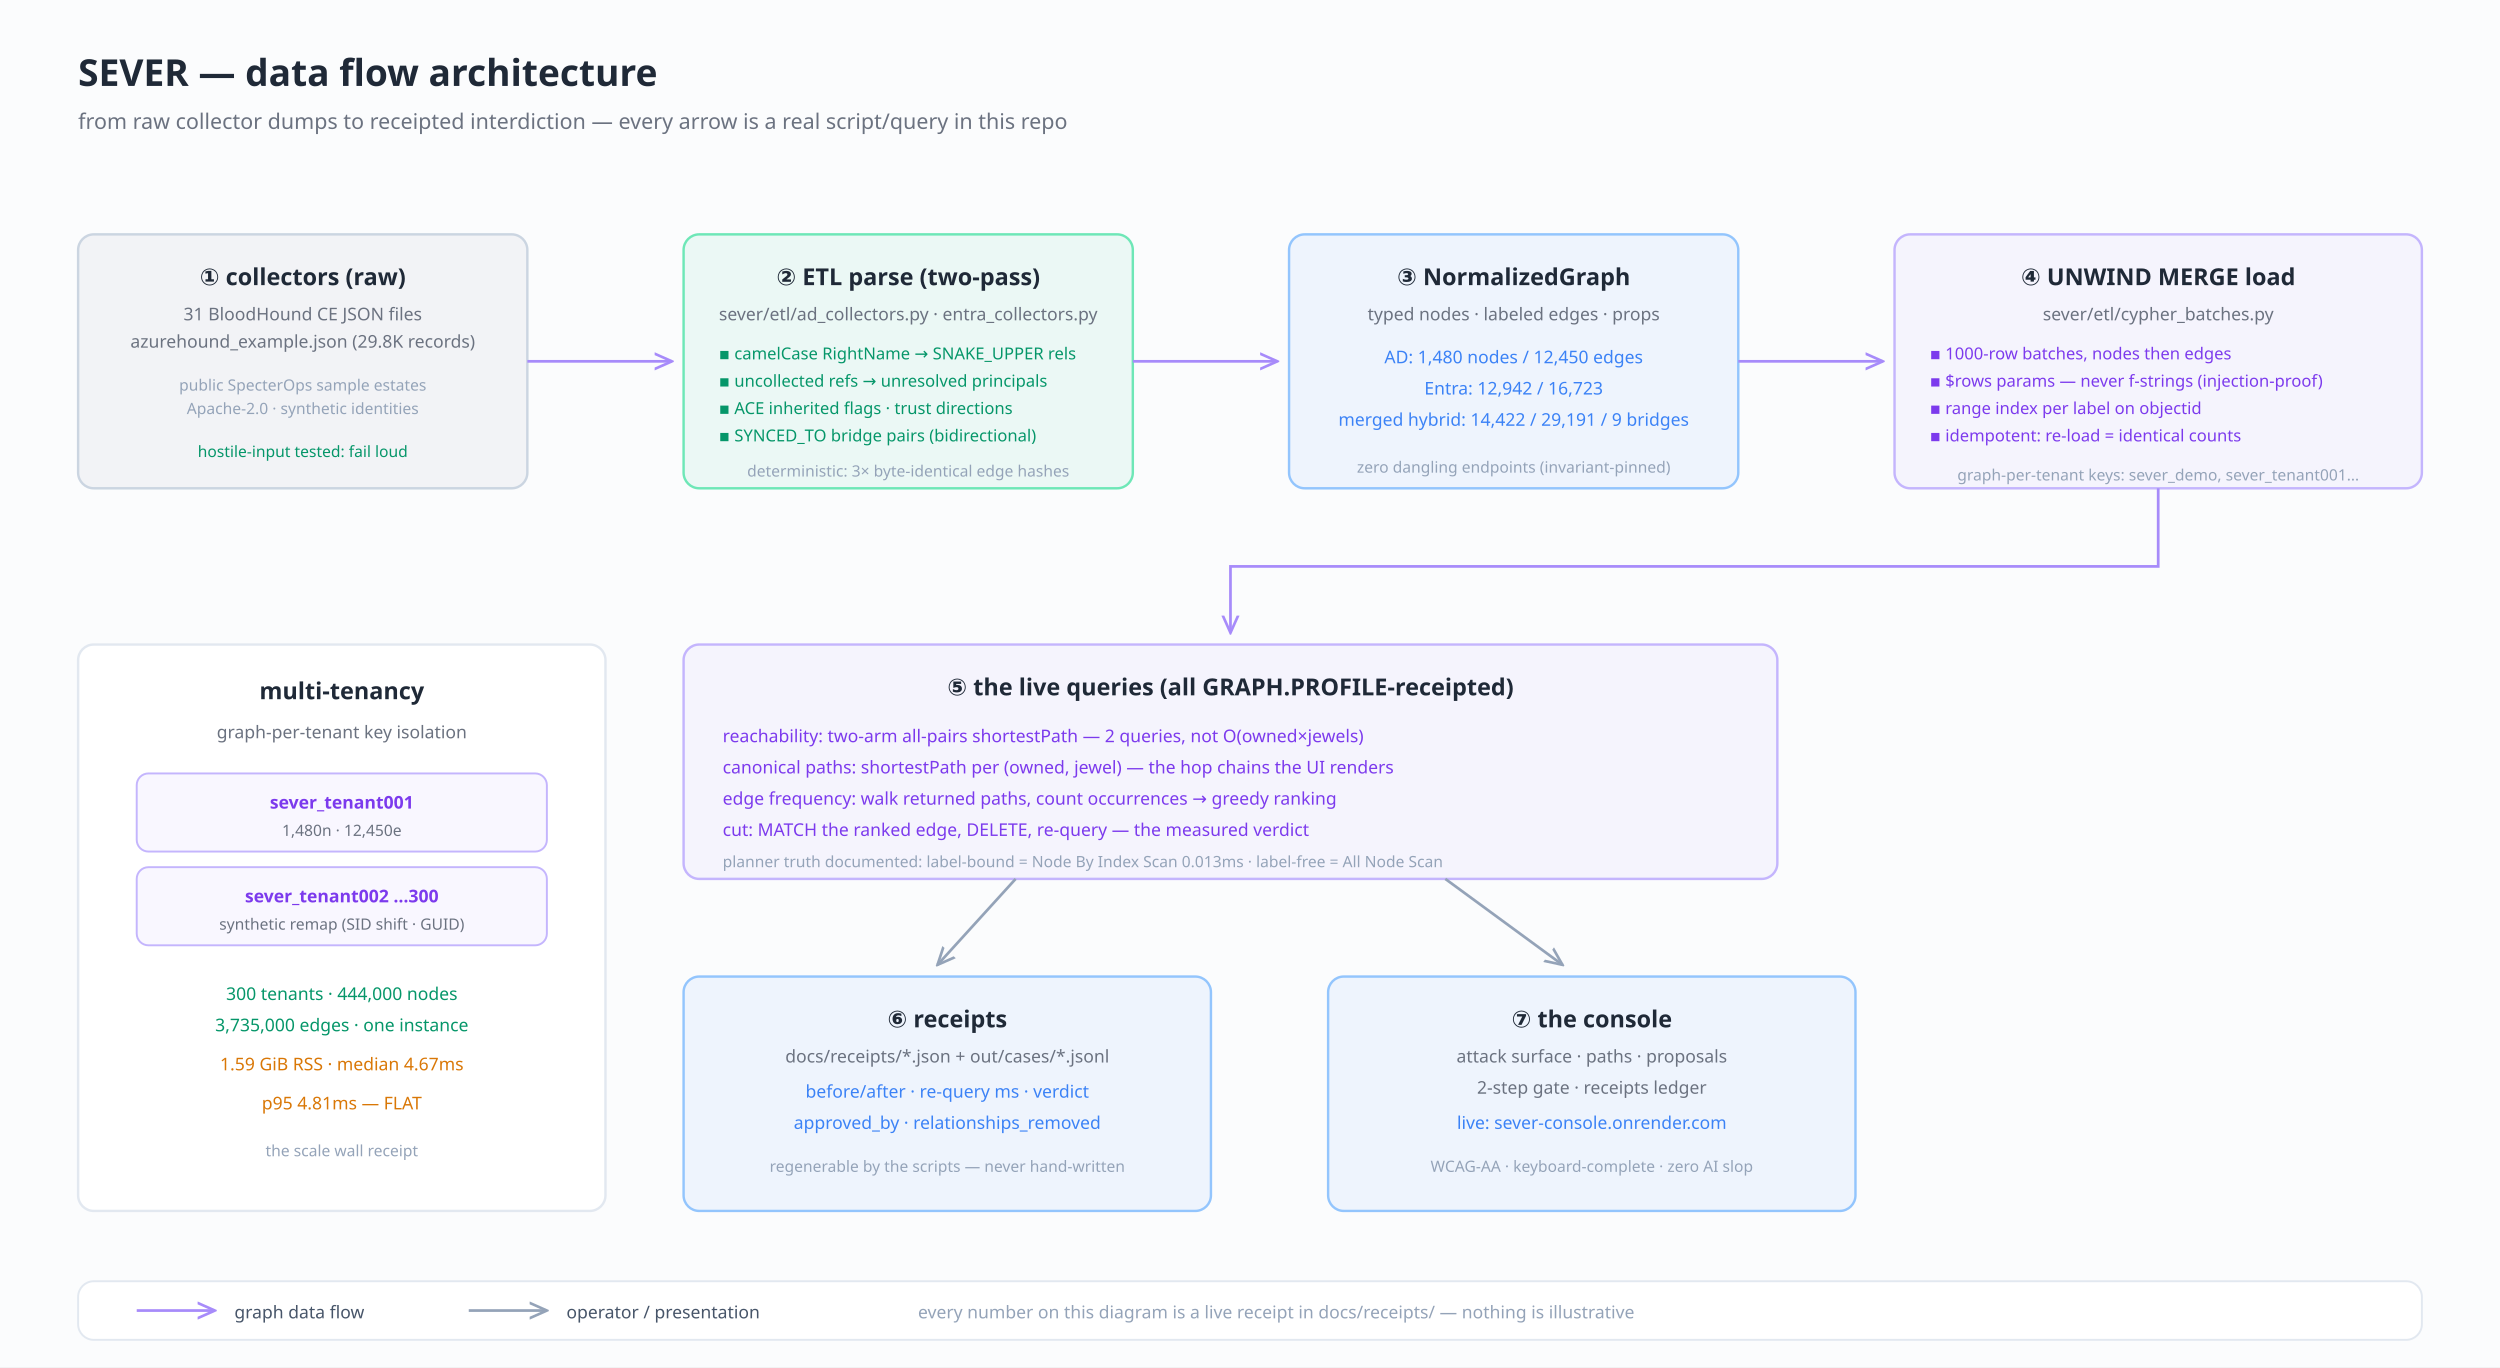
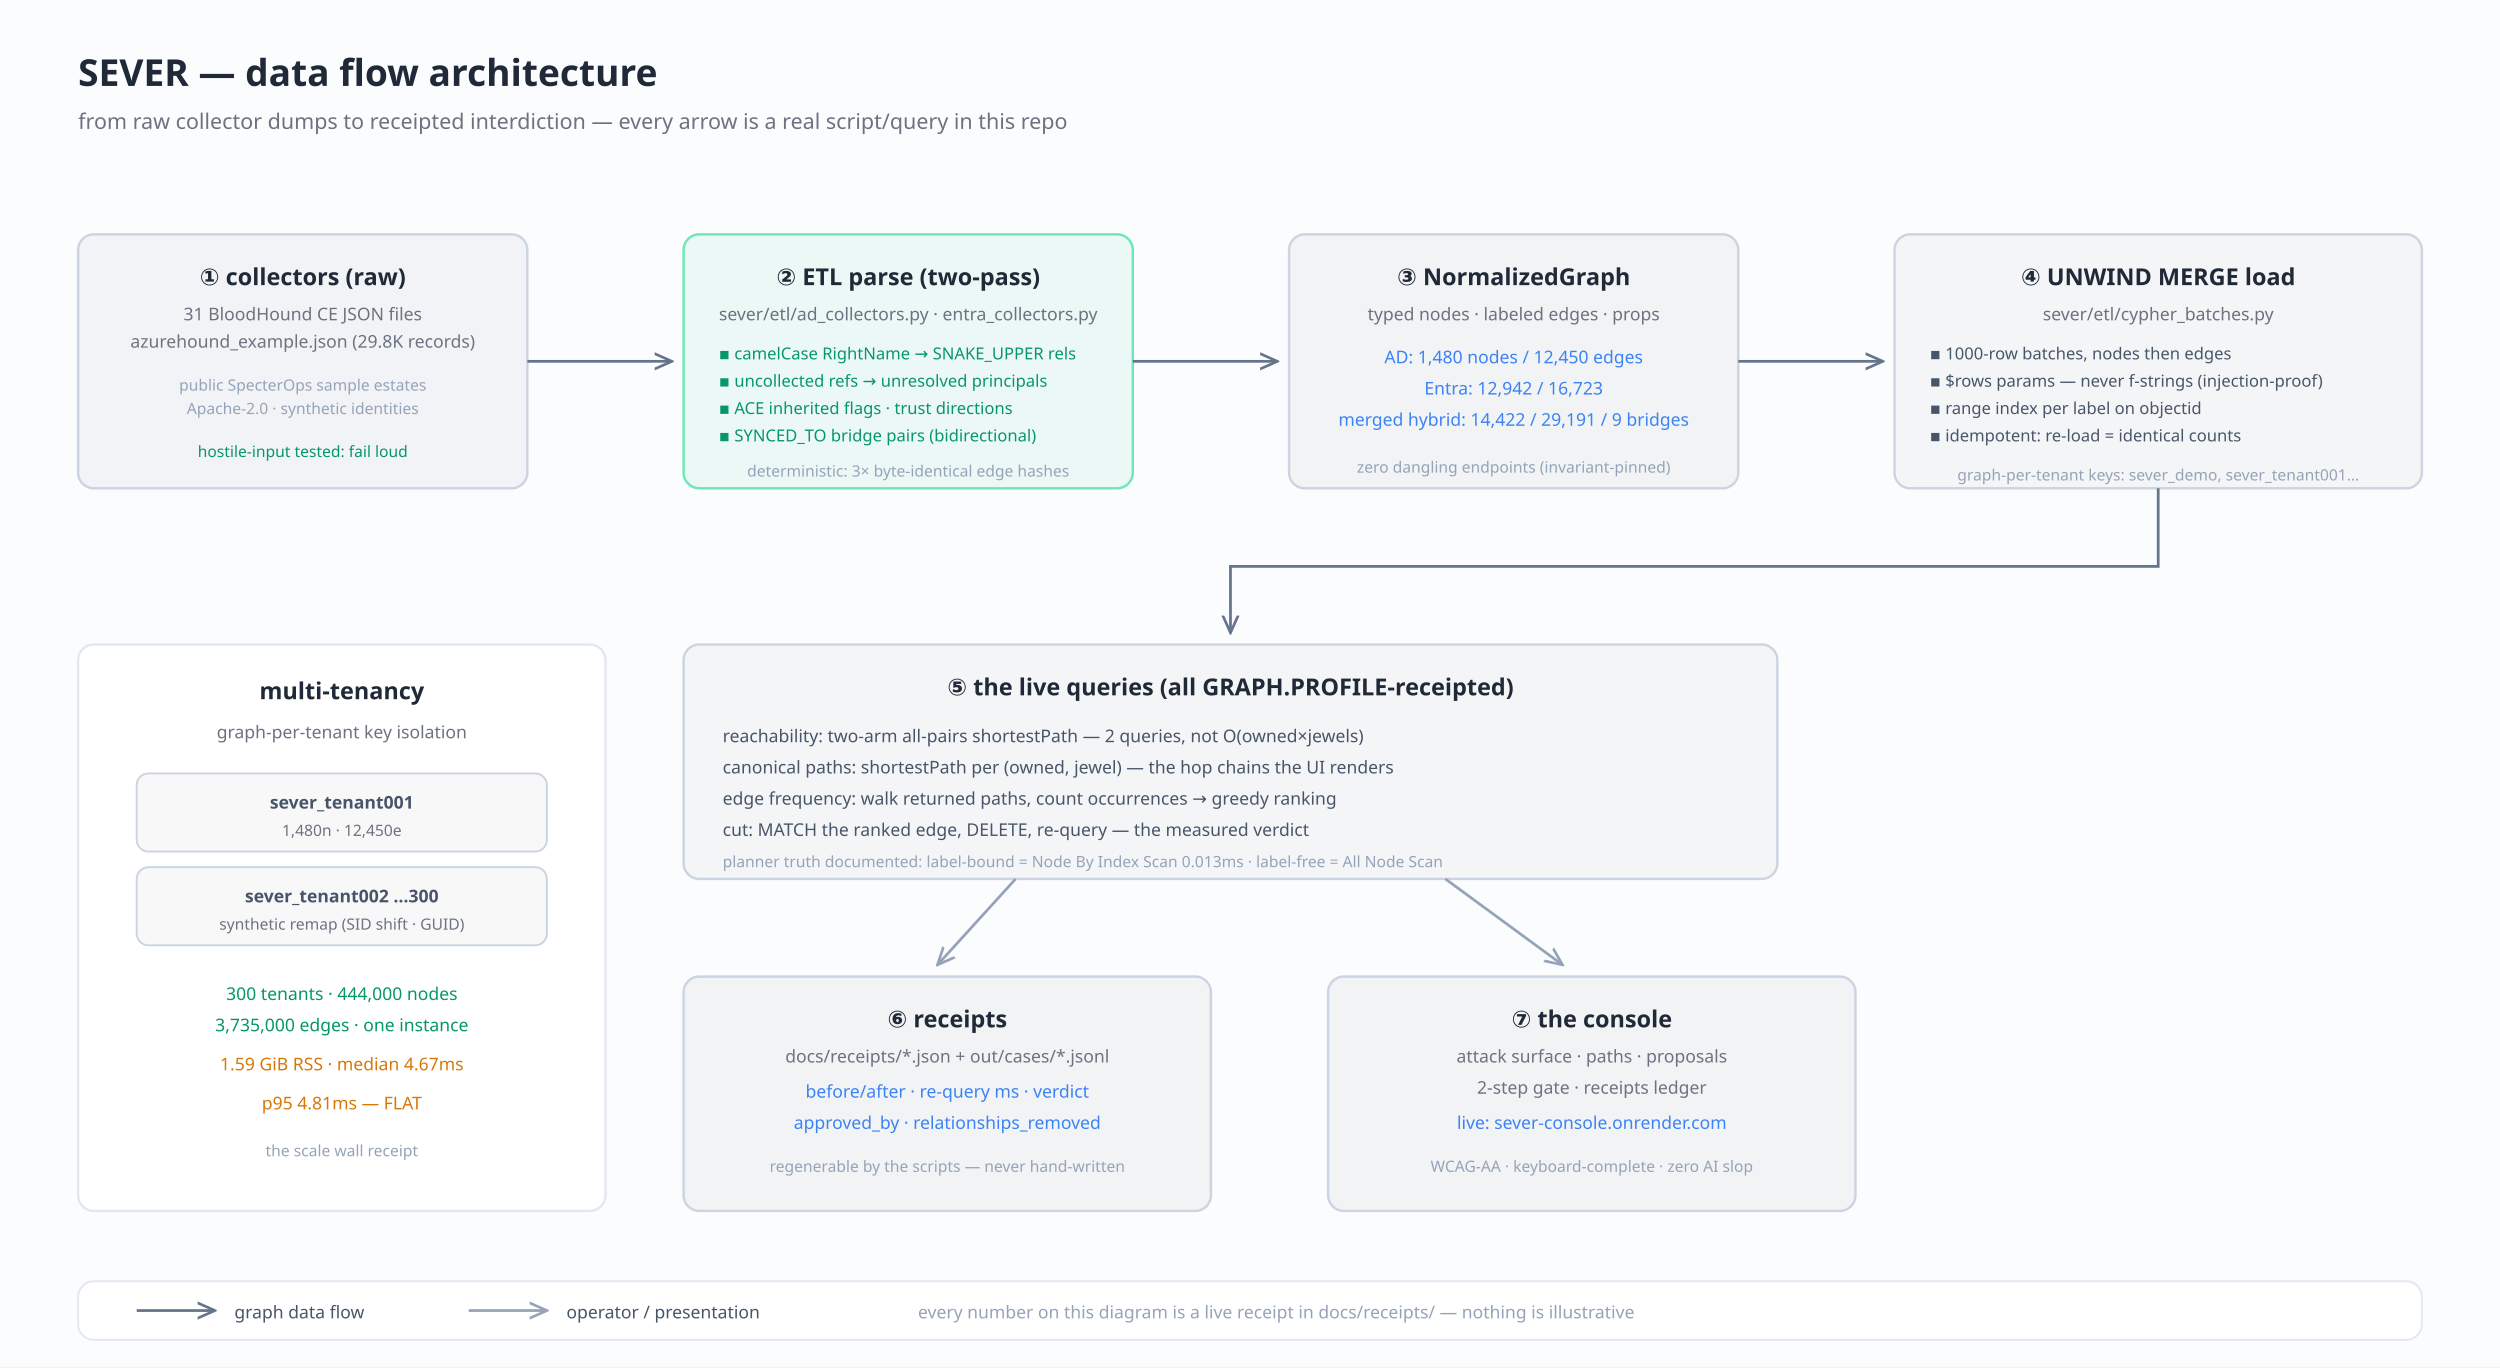
<svg xmlns="http://www.w3.org/2000/svg" width="1280" height="700" viewBox="0 0 1280 700" font-family="ui-monospace, 'Cascadia Code', 'Segoe UI', sans-serif">
  <defs>
    <marker id="da" viewBox="0 0 10 10" refX="9" refY="5" markerWidth="7" markerHeight="7" orient="auto-start-reverse">
-       <path d="M 0 1 L 9 5 L 0 9" fill="none" stroke="#A78BFA" stroke-width="1.4" stroke-linecap="round" />
+       <path d="M 0 1 L 9 5 L 0 9" fill="none" stroke="#64748B" stroke-width="1.4" stroke-linecap="round" />
    </marker>
    <marker id="dg" viewBox="0 0 10 10" refX="9" refY="5" markerWidth="7" markerHeight="7" orient="auto-start-reverse">
      <path d="M 0 1 L 9 5 L 0 9" fill="none" stroke="#94A3B8" stroke-width="1.4" stroke-linecap="round" />
    </marker>
  </defs>
  <rect width="1280" height="700" fill="#FBFCFD" />
  <text x="40" y="44" font-size="19" font-weight="700" fill="#1F2937">SEVER — data flow architecture</text>
  <text x="40" y="66" font-size="11" fill="#6B7280">from raw collector dumps to receipted interdiction — every arrow is a real script/query in this repo</text>
  <rect x="40" y="120" width="230" height="130" rx="8" fill="rgba(100,116,139,0.06)" stroke="#CBD5E1" stroke-width="1.25" />
  <text x="155" y="146" font-size="12" font-weight="600" fill="#1F2937" text-anchor="middle">① collectors (raw)</text>
  <text x="155" y="164" font-size="9" fill="#6B7280" text-anchor="middle">31 BloodHound CE JSON files</text>
  <text x="155" y="178" font-size="9" fill="#6B7280" text-anchor="middle">azurehound_example.json (29.8K records)</text>
  <text x="155" y="200" font-size="8" fill="#94A3B8" text-anchor="middle">public SpecterOps sample estates</text>
  <text x="155" y="212" font-size="8" fill="#94A3B8" text-anchor="middle">Apache-2.0 · synthetic identities</text>
  <text x="155" y="234" font-size="8" fill="#059669" text-anchor="middle">hostile-input tested: fail loud</text>
  <rect x="350" y="120" width="230" height="130" rx="8" fill="rgba(16,185,129,0.07)" stroke="#6EE7B7" stroke-width="1.25" />
  <text x="465" y="146" font-size="12" font-weight="600" fill="#1F2937" text-anchor="middle">② ETL parse (two-pass)</text>
  <text x="465" y="164" font-size="9" fill="#6B7280" text-anchor="middle">sever/etl/ad_collectors.py · entra_collectors.py</text>
  <text x="368" y="184" font-size="8.5" fill="#059669">▪ camelCase RightName → SNAKE_UPPER rels</text>
  <text x="368" y="198" font-size="8.5" fill="#059669">▪ uncollected refs → unresolved principals</text>
  <text x="368" y="212" font-size="8.5" fill="#059669">▪ ACE inherited flags · trust directions</text>
  <text x="368" y="226" font-size="8.5" fill="#059669">▪ SYNCED_TO bridge pairs (bidirectional)</text>
  <text x="465" y="244" font-size="8" fill="#94A3B8" text-anchor="middle">deterministic: 3× byte-identical edge hashes</text>
-   <rect x="660" y="120" width="230" height="130" rx="8" fill="rgba(59,130,246,0.07)" stroke="#93C5FD" stroke-width="1.25" />
+   <rect x="660" y="120" width="230" height="130" rx="8" fill="rgba(100,116,139,0.07)" stroke="#CBD5E1" stroke-width="1.25" />
  <text x="775" y="146" font-size="12" font-weight="600" fill="#1F2937" text-anchor="middle">③ NormalizedGraph</text>
  <text x="775" y="164" font-size="9" fill="#6B7280" text-anchor="middle">typed nodes · labeled edges · props</text>
  <text x="775" y="186" font-size="9" fill="#3B82F6" text-anchor="middle">AD: 1,480 nodes / 12,450 edges</text>
  <text x="775" y="202" font-size="9" fill="#3B82F6" text-anchor="middle">Entra: 12,942 / 16,723</text>
  <text x="775" y="218" font-size="9" fill="#3B82F6" text-anchor="middle">merged hybrid: 14,422 / 29,191 / 9 bridges</text>
  <text x="775" y="242" font-size="8" fill="#94A3B8" text-anchor="middle">zero dangling endpoints (invariant-pinned)</text>
-   <rect x="970" y="120" width="270" height="130" rx="8" fill="rgba(139,92,246,0.05)" stroke="#C4B5FD" stroke-width="1.25" />
+   <rect x="970" y="120" width="270" height="130" rx="8" fill="rgba(100,116,139,0.05)" stroke="#CBD5E1" stroke-width="1.25" />
  <text x="1105" y="146" font-size="12" font-weight="600" fill="#1F2937" text-anchor="middle">④ UNWIND MERGE load</text>
  <text x="1105" y="164" font-size="9" fill="#6B7280" text-anchor="middle">sever/etl/cypher_batches.py</text>
-   <text x="988" y="184" font-size="8.5" fill="#7C3AED">▪ 1000-row batches, nodes then edges</text>
-   <text x="988" y="198" font-size="8.5" fill="#7C3AED">▪ $rows params — never f-strings (injection-proof)</text>
-   <text x="988" y="212" font-size="8.5" fill="#7C3AED">▪ range index per label on objectid</text>
-   <text x="988" y="226" font-size="8.5" fill="#7C3AED">▪ idempotent: re-load = identical counts</text>
+   <text x="988" y="184" font-size="8.5" fill="#475569">▪ 1000-row batches, nodes then edges</text>
+   <text x="988" y="198" font-size="8.5" fill="#475569">▪ $rows params — never f-strings (injection-proof)</text>
+   <text x="988" y="212" font-size="8.5" fill="#475569">▪ range index per label on objectid</text>
+   <text x="988" y="226" font-size="8.5" fill="#475569">▪ idempotent: re-load = identical counts</text>
  <text x="1105" y="246" font-size="8" fill="#94A3B8" text-anchor="middle">graph-per-tenant keys: sever_demo, sever_tenant001…</text>
-   <rect x="350" y="330" width="560" height="120" rx="8" fill="rgba(139,92,246,0.05)" stroke="#C4B5FD" stroke-width="1.25" />
+   <rect x="350" y="330" width="560" height="120" rx="8" fill="rgba(100,116,139,0.05)" stroke="#CBD5E1" stroke-width="1.25" />
  <text x="630" y="356" font-size="12" font-weight="600" fill="#1F2937" text-anchor="middle">⑤ the live queries (all GRAPH.PROFILE-receipted)</text>
-   <text x="370" y="380" font-size="9" fill="#7C3AED">reachability: two-arm all-pairs shortestPath — 2 queries, not O(owned×jewels)</text>
-   <text x="370" y="396" font-size="9" fill="#7C3AED">canonical paths: shortestPath per (owned, jewel) — the hop chains the UI renders</text>
-   <text x="370" y="412" font-size="9" fill="#7C3AED">edge frequency: walk returned paths, count occurrences → greedy ranking</text>
-   <text x="370" y="428" font-size="9" fill="#7C3AED">cut: MATCH the ranked edge, DELETE, re-query — the measured verdict</text>
+   <text x="370" y="380" font-size="9" fill="#475569">reachability: two-arm all-pairs shortestPath — 2 queries, not O(owned×jewels)</text>
+   <text x="370" y="396" font-size="9" fill="#475569">canonical paths: shortestPath per (owned, jewel) — the hop chains the UI renders</text>
+   <text x="370" y="412" font-size="9" fill="#475569">edge frequency: walk returned paths, count occurrences → greedy ranking</text>
+   <text x="370" y="428" font-size="9" fill="#475569">cut: MATCH the ranked edge, DELETE, re-query — the measured verdict</text>
  <text x="370" y="444" font-size="8" fill="#94A3B8">planner truth documented: label-bound = Node By Index Scan 0.013ms · label-free = All Node Scan</text>
-   <rect x="350" y="500" width="270" height="120" rx="8" fill="rgba(59,130,246,0.07)" stroke="#93C5FD" stroke-width="1.25" />
+   <rect x="350" y="500" width="270" height="120" rx="8" fill="rgba(100,116,139,0.07)" stroke="#CBD5E1" stroke-width="1.25" />
  <text x="485" y="526" font-size="12" font-weight="600" fill="#1F2937" text-anchor="middle">⑥ receipts</text>
  <text x="485" y="544" font-size="9" fill="#6B7280" text-anchor="middle">docs/receipts/*.json + out/cases/*.jsonl</text>
  <text x="485" y="562" font-size="9" fill="#3B82F6" text-anchor="middle">before/after · re-query ms · verdict</text>
  <text x="485" y="578" font-size="9" fill="#3B82F6" text-anchor="middle">approved_by · relationships_removed</text>
  <text x="485" y="600" font-size="8" fill="#94A3B8" text-anchor="middle">regenerable by the scripts — never hand-written</text>
-   <rect x="680" y="500" width="270" height="120" rx="8" fill="rgba(59,130,246,0.07)" stroke="#93C5FD" stroke-width="1.25" />
+   <rect x="680" y="500" width="270" height="120" rx="8" fill="rgba(100,116,139,0.07)" stroke="#CBD5E1" stroke-width="1.25" />
  <text x="815" y="526" font-size="12" font-weight="600" fill="#1F2937" text-anchor="middle">⑦ the console</text>
  <text x="815" y="544" font-size="9" fill="#6B7280" text-anchor="middle">attack surface · paths · proposals</text>
  <text x="815" y="560" font-size="9" fill="#6B7280" text-anchor="middle">2-step gate · receipts ledger</text>
  <text x="815" y="578" font-size="9" fill="#3B82F6" text-anchor="middle">live: sever-console.onrender.com</text>
  <text x="815" y="600" font-size="8" fill="#94A3B8" text-anchor="middle">WCAG-AA · keyboard-complete · zero AI slop</text>
-   <line x1="270" y1="185" x2="344" y2="185" stroke="#A78BFA" stroke-width="1.4" marker-end="url(#da)" />
-   <line x1="580" y1="185" x2="654" y2="185" stroke="#A78BFA" stroke-width="1.4" marker-end="url(#da)" />
-   <line x1="890" y1="185" x2="964" y2="185" stroke="#A78BFA" stroke-width="1.4" marker-end="url(#da)" />
-   <path d="M 1105 250 L 1105 290 L 630 290 L 630 324" fill="none" stroke="#A78BFA" stroke-width="1.4" marker-end="url(#da)" />
+   <line x1="270" y1="185" x2="344" y2="185" stroke="#64748B" stroke-width="1.4" marker-end="url(#da)" />
+   <line x1="580" y1="185" x2="654" y2="185" stroke="#64748B" stroke-width="1.4" marker-end="url(#da)" />
+   <line x1="890" y1="185" x2="964" y2="185" stroke="#64748B" stroke-width="1.4" marker-end="url(#da)" />
+   <path d="M 1105 250 L 1105 290 L 630 290 L 630 324" fill="none" stroke="#64748B" stroke-width="1.4" marker-end="url(#da)" />
  <line x1="520" y1="450" x2="480" y2="494" stroke="#94A3B8" stroke-width="1.4" marker-end="url(#dg)" />
  <line x1="740" y1="450" x2="800" y2="494" stroke="#94A3B8" stroke-width="1.4" marker-end="url(#dg)" />
  <rect x="40" y="330" width="270" height="290" rx="8" fill="#FFFFFF" stroke="#E2E8F0" stroke-width="1.25" />
  <text x="175" y="358" font-size="12" font-weight="600" fill="#1F2937" text-anchor="middle">multi-tenancy</text>
  <text x="175" y="378" font-size="9" fill="#6B7280" text-anchor="middle">graph-per-tenant key isolation</text>
-   <rect x="70" y="396" width="210" height="40" rx="6" fill="rgba(139,92,246,0.05)" stroke="#C4B5FD" stroke-width="1" />
-   <text x="175" y="414" font-size="9" font-weight="600" fill="#7C3AED" text-anchor="middle">sever_tenant001</text>
+   <rect x="70" y="396" width="210" height="40" rx="6" fill="rgba(100,116,139,0.05)" stroke="#CBD5E1" stroke-width="1" />
+   <text x="175" y="414" font-size="9" font-weight="600" fill="#475569" text-anchor="middle">sever_tenant001</text>
  <text x="175" y="428" font-size="8" fill="#6B7280" text-anchor="middle">1,480n · 12,450e</text>
-   <rect x="70" y="444" width="210" height="40" rx="6" fill="rgba(139,92,246,0.05)" stroke="#C4B5FD" stroke-width="1" />
-   <text x="175" y="462" font-size="9" font-weight="600" fill="#7C3AED" text-anchor="middle">sever_tenant002 …300</text>
+   <rect x="70" y="444" width="210" height="40" rx="6" fill="rgba(100,116,139,0.05)" stroke="#CBD5E1" stroke-width="1" />
+   <text x="175" y="462" font-size="9" font-weight="600" fill="#475569" text-anchor="middle">sever_tenant002 …300</text>
  <text x="175" y="476" font-size="8" fill="#6B7280" text-anchor="middle">synthetic remap (SID shift · GUID)</text>
  <text x="175" y="512" font-size="9" fill="#059669" text-anchor="middle">300 tenants · 444,000 nodes</text>
  <text x="175" y="528" font-size="9" fill="#059669" text-anchor="middle">3,735,000 edges · one instance</text>
  <text x="175" y="548" font-size="9" fill="#D97706" text-anchor="middle">1.59 GiB RSS · median 4.67ms</text>
  <text x="175" y="568" font-size="9" fill="#D97706" text-anchor="middle">p95 4.81ms — FLAT</text>
  <text x="175" y="592" font-size="8" fill="#94A3B8" text-anchor="middle">the scale wall receipt</text>
  <rect x="40" y="656" width="1200" height="30" rx="8" fill="#FFFFFF" stroke="#E2E8F0" stroke-width="1" />
-   <line x1="70" y1="671" x2="110" y2="671" stroke="#A78BFA" stroke-width="1.4" marker-end="url(#da)" />
+   <line x1="70" y1="671" x2="110" y2="671" stroke="#64748B" stroke-width="1.4" marker-end="url(#da)" />
  <text x="120" y="675" font-size="9" fill="#475569">graph data flow</text>
  <line x1="240" y1="671" x2="280" y2="671" stroke="#94A3B8" stroke-width="1.4" marker-end="url(#dg)" />
  <text x="290" y="675" font-size="9" fill="#475569">operator / presentation</text>
  <text x="470" y="675" font-size="9" fill="#94A3B8">every number on this diagram is a live receipt in docs/receipts/ — nothing is illustrative</text>
</svg>
